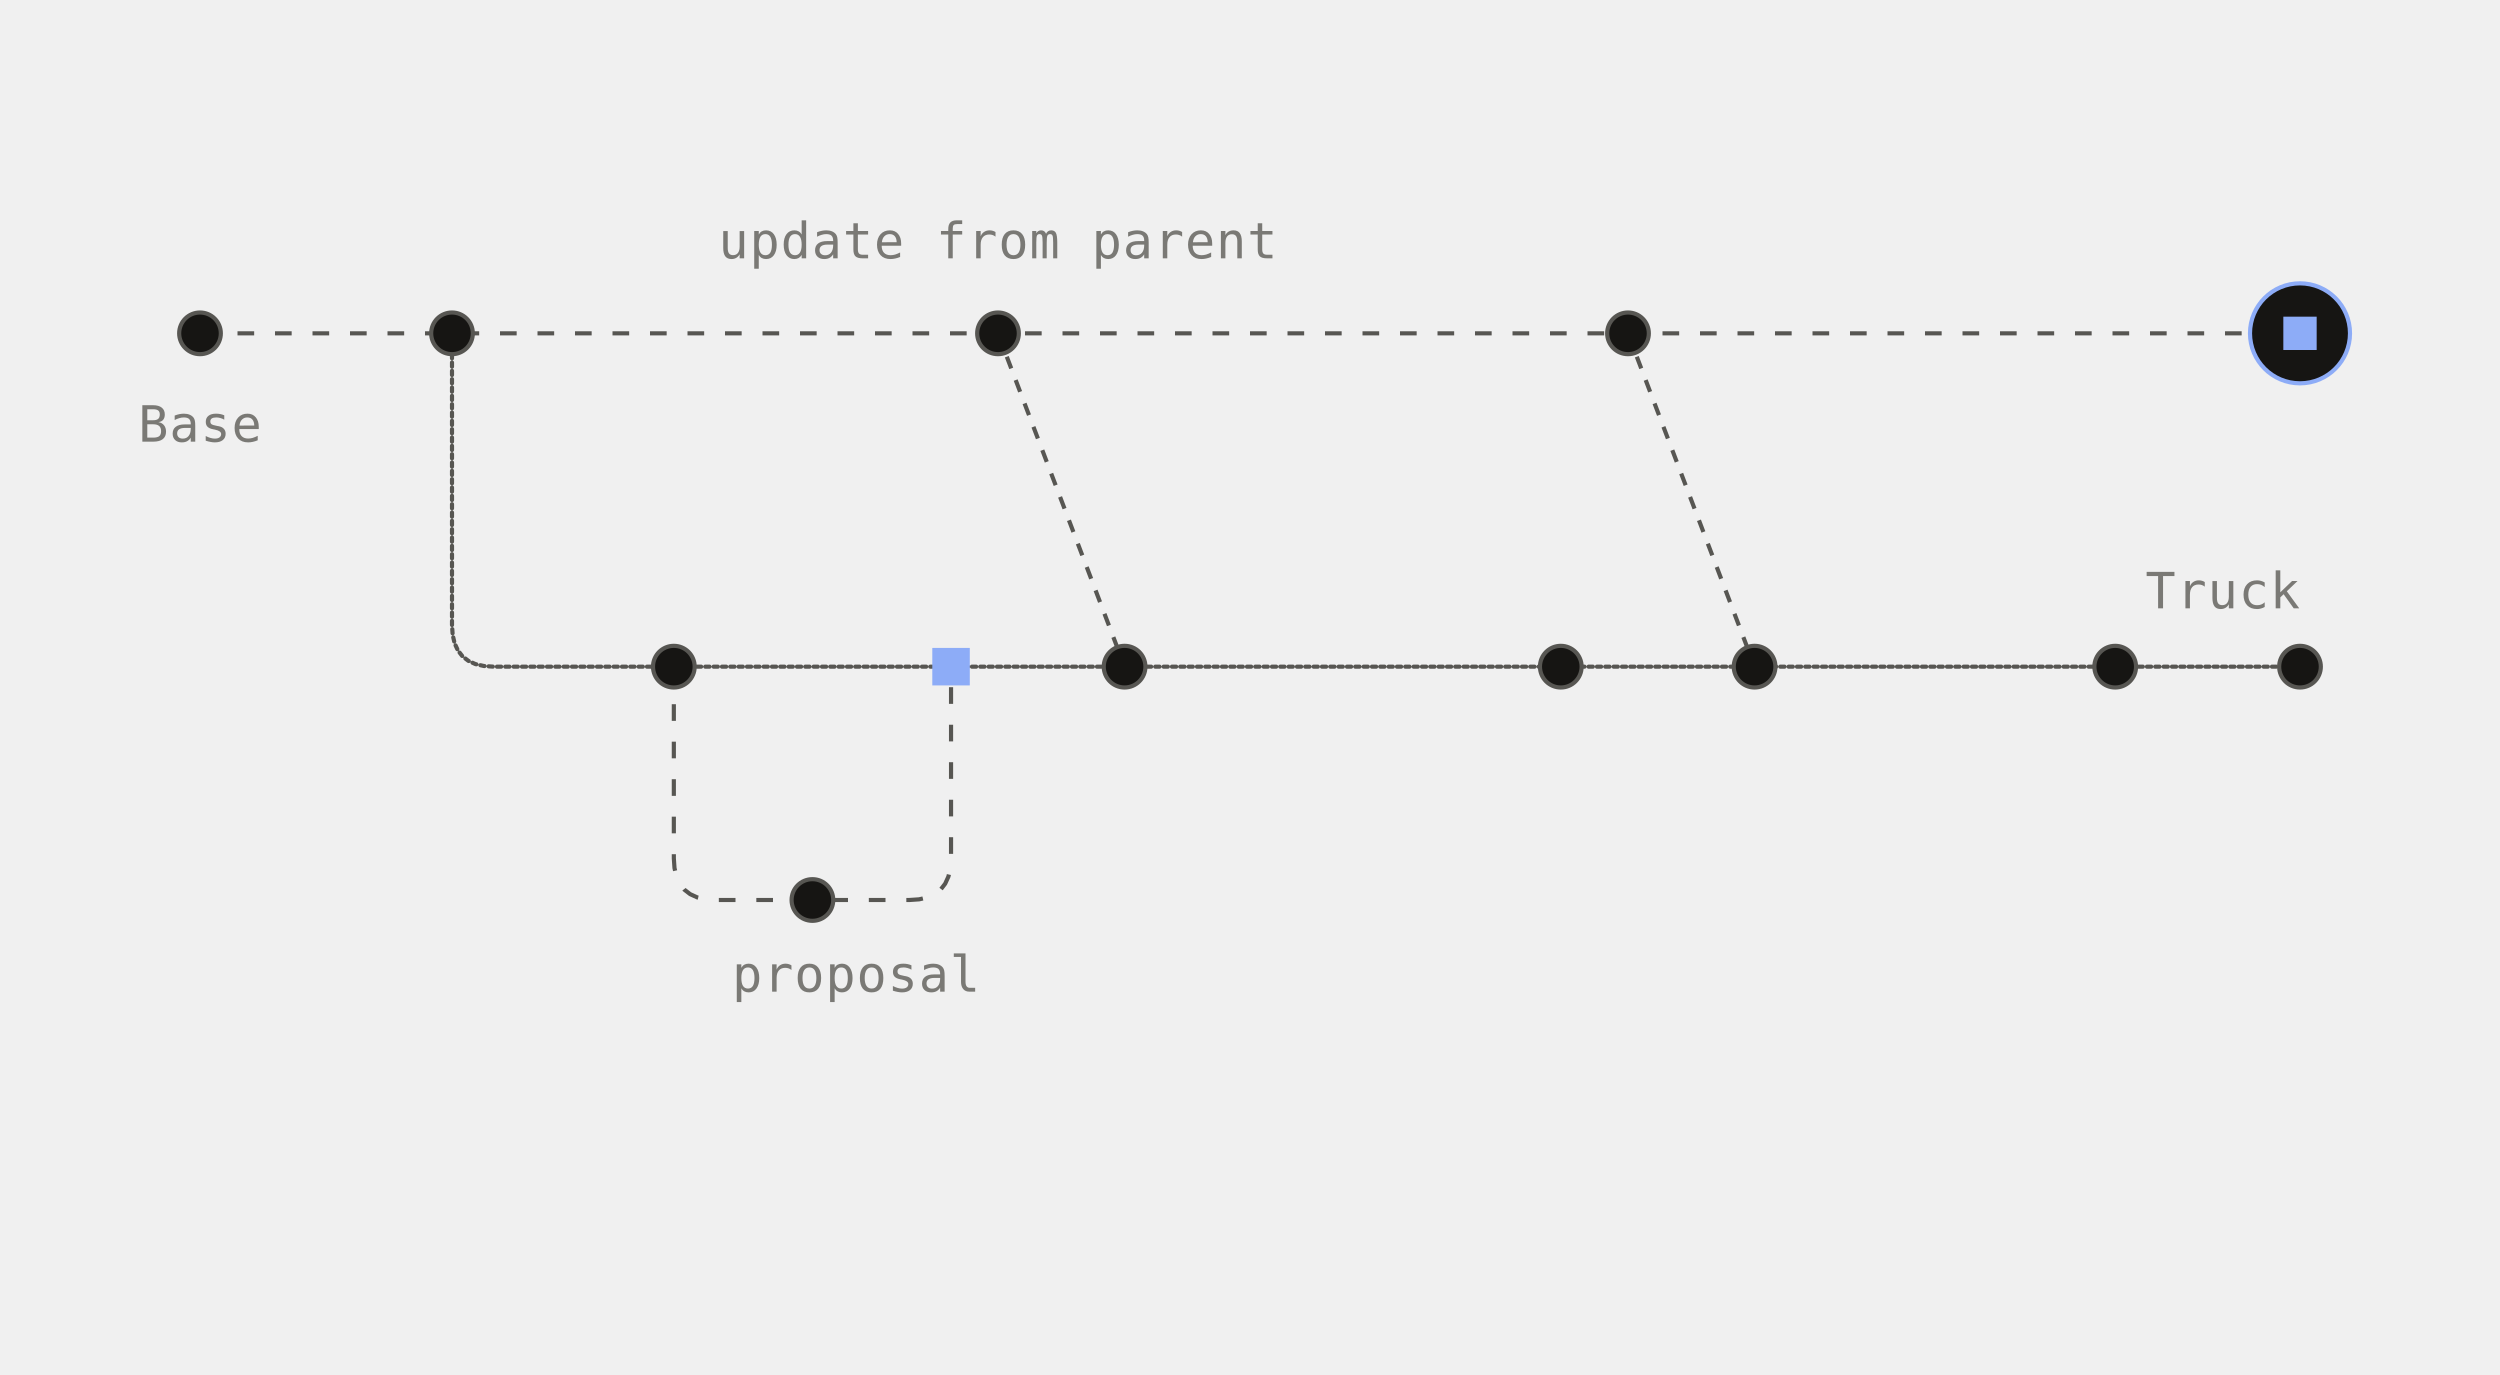
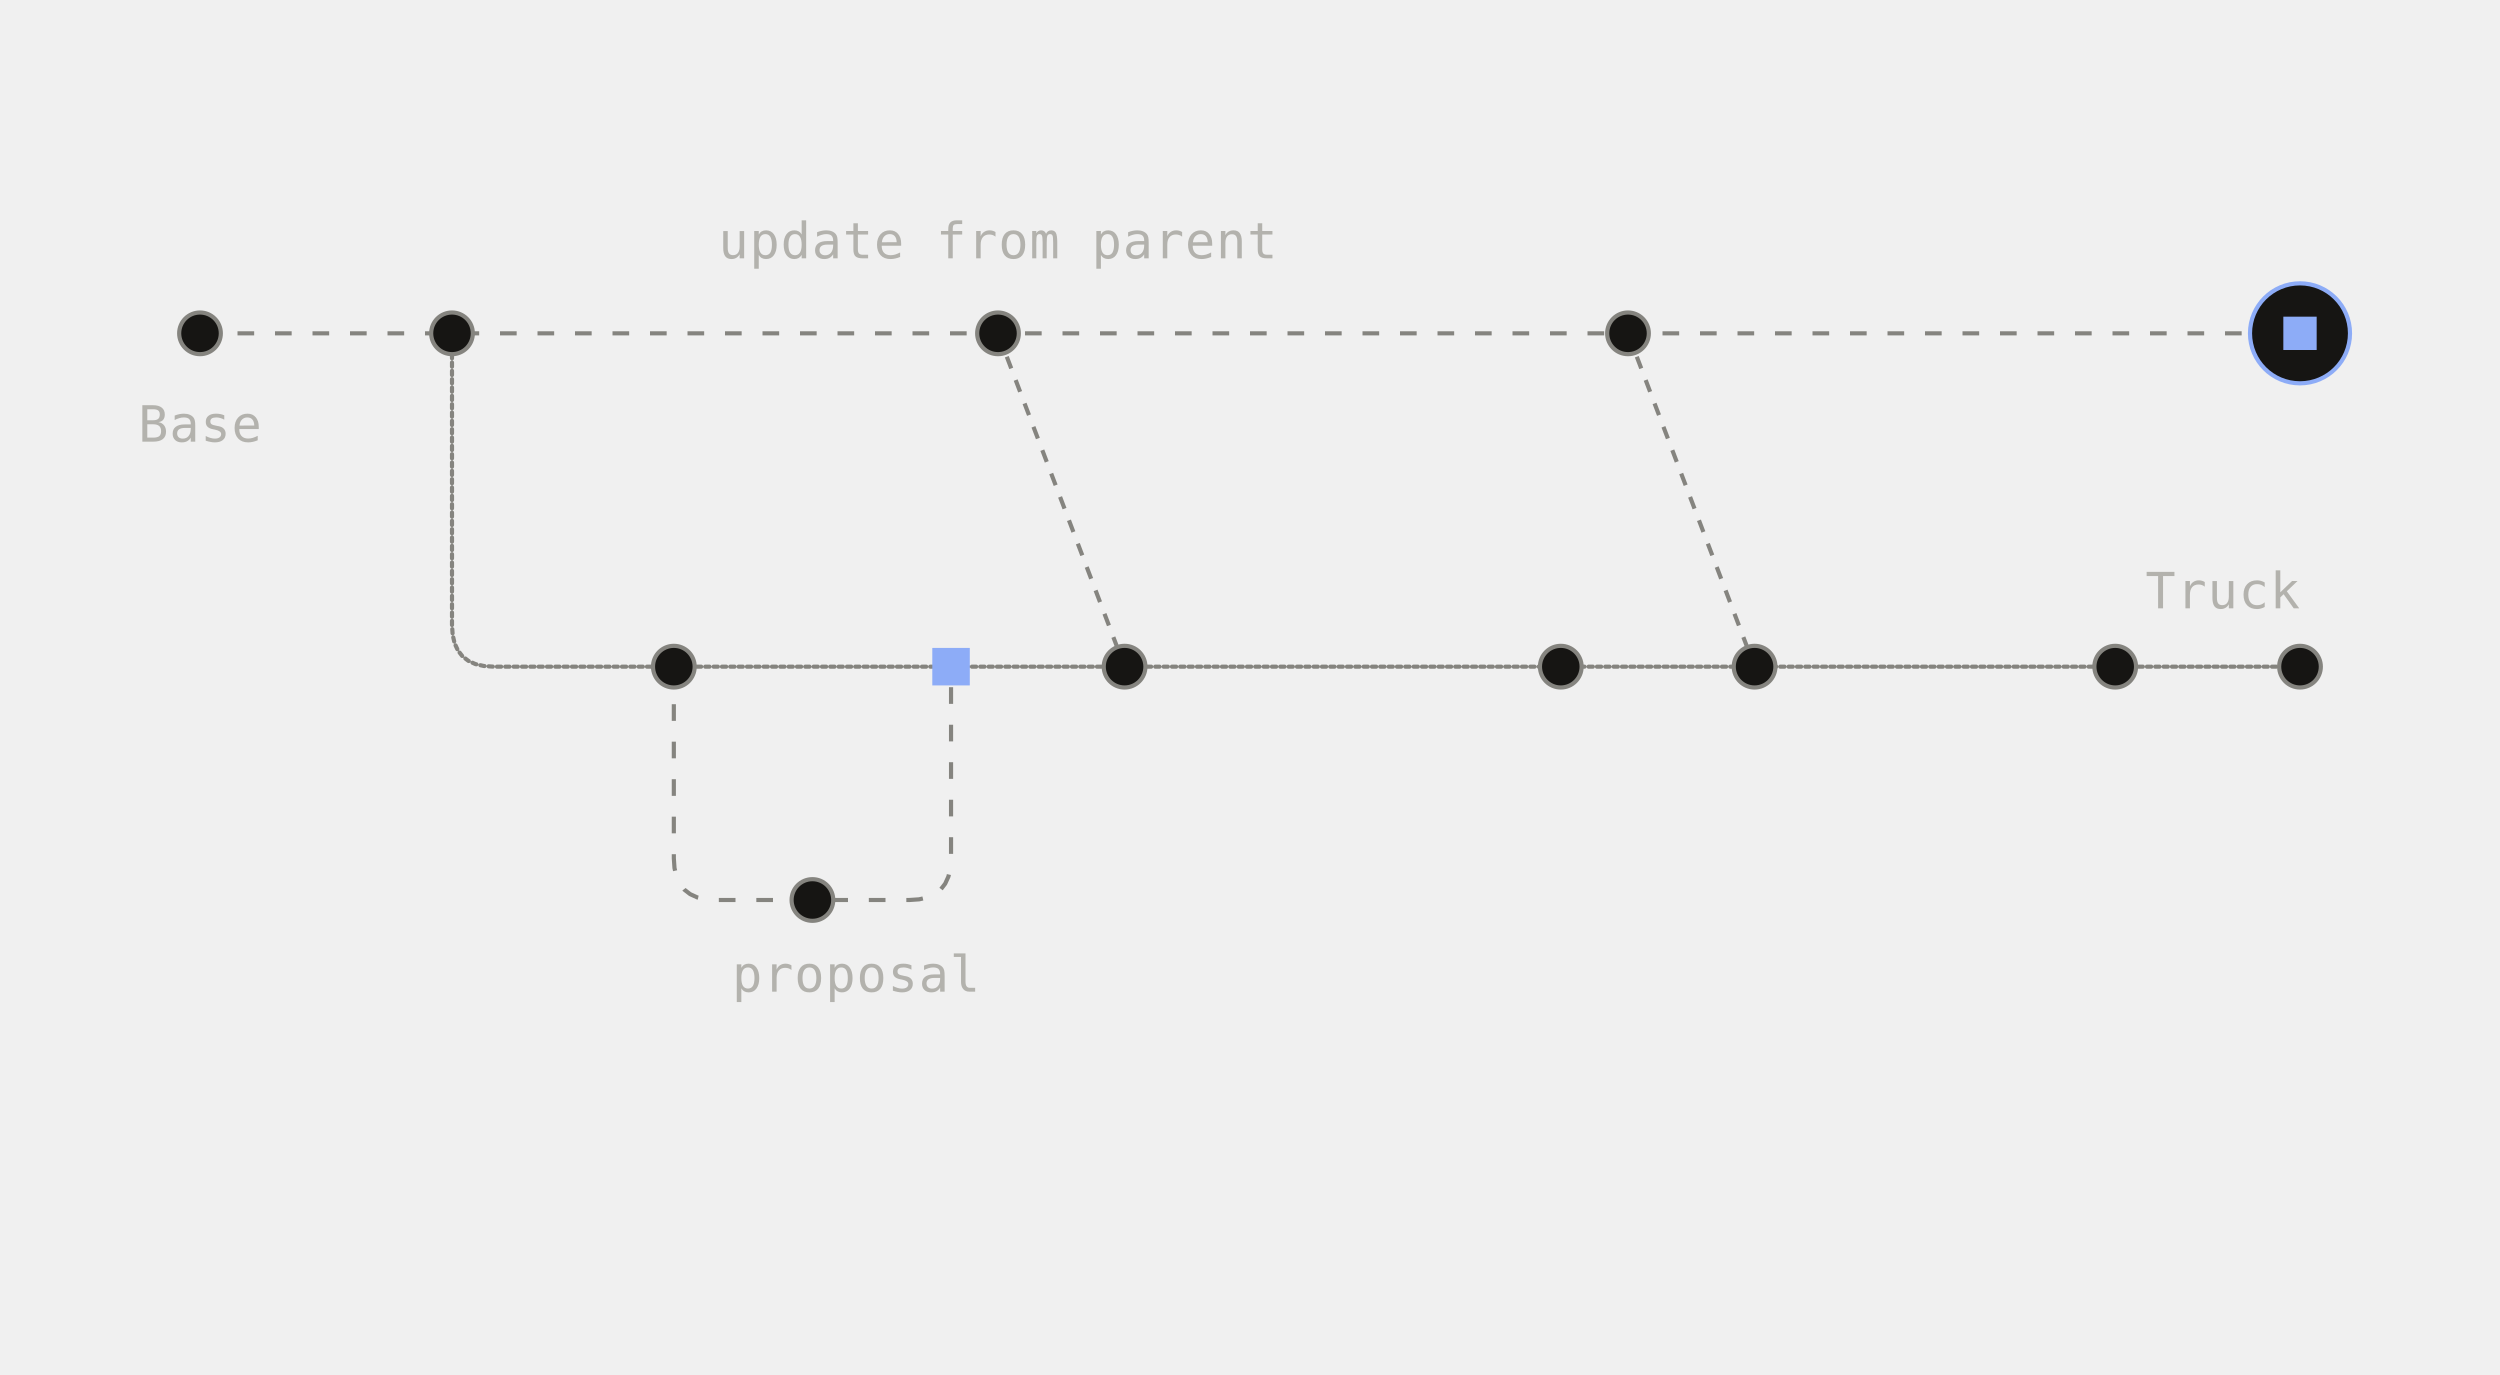
<svg xmlns="http://www.w3.org/2000/svg" width="600" height="330" viewBox="0 0 600 330" fill="none" role="img" class="fi1dnjj">
  <style>.fi1dnjj-p,.fi1dnjj-f,.fi1dnjj-r{transform-box:fill-box;transform-origin:center;animation-fill-mode:both}
.fi1dnjj-p{animation-name:fi1dnjj-pop;animation-duration:0.6s;animation-timing-function:cubic-bezier(.34,1.56,.64,1)}
@supports (animation-timing-function:linear(0,1)){.fi1dnjj-p{animation-timing-function:linear(0, 0.083, 0.269, 0.487, 0.691, 0.855, 0.972, 1.043, 1.078, 1.086, 1.078, 1.061, 1.043, 1.025, 1.011, 1.002, 0.996, 0.993, 0.993, 0.993, 0.995, 0.996, 0.998, 0.999, 1)}}
.fi1dnjj-f{animation-name:fi1dnjj-fade;animation-duration:0.5s;animation-timing-function:ease-out}
.fi1dnjj-r{animation-name:fi1dnjj-rise;animation-duration:.7s;animation-timing-function:cubic-bezier(0.22,1,0.36,1)}
.fi1dnjj-d{animation-name:fi1dnjj-draw;animation-timing-function:cubic-bezier(0.65,0,0.35,1);animation-fill-mode:both}
.fi1dnjj-m{animation:fi1dnjj-march 2.6s linear infinite}
.fi1dnjj-pulse{animation:fi1dnjj-pulse 2.4s ease-in-out infinite}
@keyframes fi1dnjj-pop{from{transform:scale(0);opacity:0}to{transform:scale(1);opacity:1}}
@keyframes fi1dnjj-fade{from{opacity:0}to{opacity:1}}
@keyframes fi1dnjj-rise{from{opacity:0;transform:translateY(6px)}to{opacity:1;transform:none}}
@keyframes fi1dnjj-draw{from{stroke-dashoffset:1}to{stroke-dashoffset:0}}
@keyframes fi1dnjj-march{from{stroke-dashoffset:0}to{stroke-dashoffset:-18}}
@keyframes fi1dnjj-pulse{0%,100%{opacity:1}50%{opacity:.35}}
@media (prefers-reduced-motion:reduce){.fi1dnjj *{animation:none!important}.fi1dnjj .fi1dnjj-d{stroke-dashoffset:0}.fi1dnjj .fi1dnjj-t{display:none}}</style>
  <defs>
    <mask id="fi1dnjj-k0" maskUnits="userSpaceOnUse" x="-600" y="-330" width="1800" height="990">
      <path d="M48 80L552 80" stroke="#fff" stroke-width="7" fill="none" stroke-linecap="round" stroke-linejoin="round" pathLength="1" stroke-dasharray="1 1" stroke-dashoffset="1" class="fi1dnjj-d" style="animation-duration:0.9s;animation-delay:0.05s" />
    </mask>
    <mask id="fi1dnjj-k1" maskUnits="userSpaceOnUse" x="-600" y="-330" width="1800" height="990">
      <path d="M239.5 80L269.9 160" stroke="#fff" stroke-width="7" fill="none" stroke-linecap="round" stroke-linejoin="round" pathLength="1" stroke-dasharray="1 1" stroke-dashoffset="1" class="fi1dnjj-d" style="animation-duration:0.35s;animation-delay:0.89s" />
    </mask>
    <mask id="fi1dnjj-k2" maskUnits="userSpaceOnUse" x="-600" y="-330" width="1800" height="990">
      <path d="M390.7 80L421.1 160" stroke="#fff" stroke-width="7" fill="none" stroke-linecap="round" stroke-linejoin="round" pathLength="1" stroke-dasharray="1 1" stroke-dashoffset="1" class="fi1dnjj-d" style="animation-duration:0.35s;animation-delay:1.03s" />
    </mask>
    <mask id="fi1dnjj-k3" maskUnits="userSpaceOnUse" x="-600" y="-330" width="1800" height="990">
      <path d="M161.72 160L161.72 206L161.88 208.34L162.35 210.38L163.13 212.09L164.22 213.5L165.63 214.59L167.35 215.38L169.38 215.84L171.72 216L218.25 216L220.59 215.84L222.62 215.38L224.34 214.59L225.75 213.5L226.84 212.09L227.62 210.38L228.09 208.34L228.25 206L228.25 160" stroke="#fff" stroke-width="7" fill="none" stroke-linecap="round" stroke-linejoin="round" pathLength="1" stroke-dasharray="1 1" stroke-dashoffset="1" class="fi1dnjj-d" style="animation-duration:0.66s;animation-delay:1.2s" />
    </mask>
  </defs>
-   <path d="M48 80L552 80" fill="none" stroke="#575652" stroke-width="1" stroke-dasharray="4 5" stroke-linejoin="round" mask="url(#fi1dnjj-k0)" class="fi1dnjj-m" />
-   <path d="M108.48 80L108.48 150L108.64 152.34L109.1 154.38L109.89 156.09L110.98 157.5L112.39 158.59L114.1 159.38L116.14 159.84L118.48 160L552 160" fill="none" stroke="#575652" stroke-width="1" stroke-dasharray="1 1" stroke-linecap="round" stroke-linejoin="round" pathLength="1" stroke-dashoffset="1" class="fi1dnjj-d" style="animation-duration:0.9s;animation-delay:0.2s" />
-   <path d="M239.5 80L269.9 160" fill="none" stroke="#575652" stroke-width="1" stroke-dasharray="3 3" stroke-linejoin="round" mask="url(#fi1dnjj-k1)" class="fi1dnjj-m" />
-   <path d="M390.7 80L421.1 160" fill="none" stroke="#575652" stroke-width="1" stroke-dasharray="3 3" stroke-linejoin="round" mask="url(#fi1dnjj-k2)" class="fi1dnjj-m" />
+   <path d="M48 80L552 80" fill="none" stroke="#85847F" stroke-width="1" stroke-dasharray="4 5" stroke-linejoin="round" mask="url(#fi1dnjj-k0)" class="fi1dnjj-m" />
+   <path d="M108.48 80L108.48 150L108.64 152.34L109.1 154.38L109.89 156.09L110.98 157.5L112.39 158.59L114.1 159.38L116.14 159.84L118.48 160L552 160" fill="none" stroke="#85847F" stroke-width="1" stroke-dasharray="1 1" stroke-linecap="round" stroke-linejoin="round" pathLength="1" stroke-dashoffset="1" class="fi1dnjj-d" style="animation-duration:0.9s;animation-delay:0.2s" />
+   <path d="M239.5 80L269.9 160" fill="none" stroke="#85847F" stroke-width="1" stroke-dasharray="3 3" stroke-linejoin="round" mask="url(#fi1dnjj-k1)" class="fi1dnjj-m" />
+   <path d="M390.7 80L421.1 160" fill="none" stroke="#85847F" stroke-width="1" stroke-dasharray="3 3" stroke-linejoin="round" mask="url(#fi1dnjj-k2)" class="fi1dnjj-m" />
  <path d="M108.5 160L552 160" fill="none" stroke-dasharray="1 1" stroke-linecap="round" stroke-linejoin="round" pathLength="1" stroke-dashoffset="1" class="fi1dnjj-d" style="animation-duration:0.9s;animation-delay:1.06s" />
-   <path d="M161.72 160L161.72 206L161.88 208.34L162.35 210.38L163.13 212.09L164.22 213.5L165.63 214.59L167.35 215.38L169.38 215.84L171.72 216L218.25 216L220.59 215.84L222.62 215.38L224.34 214.59L225.75 213.5L226.84 212.09L227.62 210.38L228.09 208.34L228.25 206L228.25 160" fill="none" stroke="#575652" stroke-width="1" stroke-dasharray="4 5" stroke-linejoin="round" mask="url(#fi1dnjj-k3)" class="fi1dnjj-m" />
+   <path d="M161.72 160L161.72 206L161.88 208.34L162.35 210.38L163.13 212.09L164.22 213.5L165.63 214.59L167.35 215.38L169.38 215.84L171.72 216L218.25 216L220.59 215.84L222.62 215.38L224.34 214.59L225.75 213.5L226.84 212.09L227.62 210.38L228.09 208.34L228.25 206L228.25 160" fill="none" stroke="#85847F" stroke-width="1" stroke-dasharray="4 5" stroke-linejoin="round" mask="url(#fi1dnjj-k3)" class="fi1dnjj-m" />
  <g class="fi1dnjj-p" style="animation-delay:0.32s">
-     <circle cx="239.52" cy="80" r="5" fill="#161513" stroke="#575652" stroke-width="1" />
+     <circle cx="239.52" cy="80" r="5" fill="#161513" stroke="#85847F" stroke-width="1" />
  </g>
  <g class="fi1dnjj-p" style="animation-delay:0.51s">
-     <circle cx="390.72" cy="80" r="5" fill="#161513" stroke="#575652" stroke-width="1" />
+     <circle cx="390.72" cy="80" r="5" fill="#161513" stroke="#85847F" stroke-width="1" />
  </g>
  <g class="fi1dnjj-p" style="animation-delay:0.15s">
-     <circle cx="108.48" cy="80" r="5" fill="#161513" stroke="#575652" stroke-width="1" />
+     <circle cx="108.48" cy="80" r="5" fill="#161513" stroke="#85847F" stroke-width="1" />
  </g>
  <g class="fi1dnjj-p" style="animation-delay:0.63s">
-     <circle cx="374.59" cy="160" r="5" fill="#161513" stroke="#575652" stroke-width="1" />
+     <circle cx="374.59" cy="160" r="5" fill="#161513" stroke="#85847F" stroke-width="1" />
  </g>
  <g class="fi1dnjj-p" style="animation-delay:0.79s">
-     <circle cx="507.65" cy="160" r="5" fill="#161513" stroke="#575652" stroke-width="1" />
+     <circle cx="507.65" cy="160" r="5" fill="#161513" stroke="#85847F" stroke-width="1" />
  </g>
  <g class="fi1dnjj-p" style="animation-delay:0.85s">
-     <circle cx="552" cy="160" r="5" fill="#161513" stroke="#575652" stroke-width="1" />
+     <circle cx="552" cy="160" r="5" fill="#161513" stroke="#85847F" stroke-width="1" />
  </g>
  <g class="fi1dnjj-p" style="animation-delay:0.68s">
    <circle cx="552" cy="80" r="12" fill="#161513" stroke="#8DACF7" stroke-width="1" />
    <rect x="548" y="76" width="8" height="8" fill="#8DACF7" />
  </g>
  <g class="fi1dnjj-p" style="animation-delay:0.1s">
-     <circle cx="48" cy="80" r="5" fill="#161513" stroke="#575652" stroke-width="1" />
+     <circle cx="48" cy="80" r="5" fill="#161513" stroke="#85847F" stroke-width="1" />
  </g>
  <g class="fi1dnjj-p" style="animation-delay:0.93s">
-     <circle cx="269.9" cy="160" r="5" fill="#161513" stroke="#575652" stroke-width="1" />
+     <circle cx="269.9" cy="160" r="5" fill="#161513" stroke="#85847F" stroke-width="1" />
  </g>
  <g class="fi1dnjj-p" style="animation-delay:1.07s">
-     <circle cx="421.1" cy="160" r="5" fill="#161513" stroke="#575652" stroke-width="1" />
+     <circle cx="421.1" cy="160" r="5" fill="#161513" stroke="#85847F" stroke-width="1" />
  </g>
  <g class="fi1dnjj-p" style="animation-delay:1.16s">
-     <circle cx="161.72" cy="160" r="5" fill="#161513" stroke="#575652" stroke-width="1" />
+     <circle cx="161.72" cy="160" r="5" fill="#161513" stroke="#85847F" stroke-width="1" />
  </g>
  <g class="fi1dnjj-p" style="animation-delay:1.46s">
-     <circle cx="194.98" cy="216" r="5" fill="#161513" stroke="#575652" stroke-width="1" />
+     <circle cx="194.98" cy="216" r="5" fill="#161513" stroke="#85847F" stroke-width="1" />
  </g>
  <g class="fi1dnjj-p" style="animation-delay:1.7s">
    <rect x="223.75" y="155.5" width="9" height="9" fill="#8DACF7" />
  </g>
  <g class="fi1dnjj-t" opacity="0">
    <rect x="-2.5" y="-2.5" width="5" height="5" fill="#8DACF7" />
    <animateMotion path="M239.5 80L269.9 160" dur="2.6s" begin="1.32s" repeatCount="indefinite" calcMode="spline" keyTimes="0;0.75;1" keyPoints="0;1;1" keySplines="0.65 0 0.35 1;0 0 1 1" />
    <animate attributeName="opacity" values="0;1;1;0;0" keyTimes="0;0.08;0.75;0.85;1" dur="2.6s" begin="1.32s" repeatCount="indefinite" />
  </g>
  <g class="fi1dnjj-t" opacity="0">
    <rect x="-2.5" y="-2.5" width="5" height="5" fill="#8DACF7" />
    <animateMotion path="M390.7 80L421.1 160" dur="2.6s" begin="2.69s" repeatCount="indefinite" calcMode="spline" keyTimes="0;0.75;1" keyPoints="0;1;1" keySplines="0.65 0 0.35 1;0 0 1 1" />
    <animate attributeName="opacity" values="0;1;1;0;0" keyTimes="0;0.08;0.75;0.85;1" dur="2.6s" begin="2.69s" repeatCount="indefinite" />
  </g>
  <g class="fi1dnjj-f" style="animation-delay:1.77s">
-     <text x="48" y="106" fill="#7A7975" font-family="'Commit Mono', 'IBM Plex Mono', ui-monospace, SFMono-Regular, Menlo, monospace" font-size="12" text-anchor="middle" letter-spacing="0.24">Base</text>
+     <text x="48" y="106" fill="#B3B2AD" font-family="'Commit Mono', 'IBM Plex Mono', ui-monospace, SFMono-Regular, Menlo, monospace" font-size="12" text-anchor="middle" letter-spacing="0.24">Base</text>
  </g>
  <g class="fi1dnjj-f" style="animation-delay:1.84s">
-     <text x="552" y="146" fill="#7A7975" font-family="'Commit Mono', 'IBM Plex Mono', ui-monospace, SFMono-Regular, Menlo, monospace" font-size="12" text-anchor="end" letter-spacing="0.24">Truck</text>
+     <text x="552" y="146" fill="#B3B2AD" font-family="'Commit Mono', 'IBM Plex Mono', ui-monospace, SFMono-Regular, Menlo, monospace" font-size="12" text-anchor="end" letter-spacing="0.24">Truck</text>
  </g>
  <g class="fi1dnjj-f" style="animation-delay:1.91s">
-     <text x="239.5" y="62" fill="#7A7975" font-family="'Commit Mono', 'IBM Plex Mono', ui-monospace, SFMono-Regular, Menlo, monospace" font-size="12" text-anchor="middle" letter-spacing="0.24">update from parent</text>
+     <text x="239.5" y="62" fill="#B3B2AD" font-family="'Commit Mono', 'IBM Plex Mono', ui-monospace, SFMono-Regular, Menlo, monospace" font-size="12" text-anchor="middle" letter-spacing="0.24">update from parent</text>
  </g>
  <g class="fi1dnjj-f" style="animation-delay:1.98s">
-     <text x="175.72" y="238" fill="#7A7975" font-family="'Commit Mono', 'IBM Plex Mono', ui-monospace, SFMono-Regular, Menlo, monospace" font-size="12" text-anchor="start" letter-spacing="0.24">proposal</text>
+     <text x="175.72" y="238" fill="#B3B2AD" font-family="'Commit Mono', 'IBM Plex Mono', ui-monospace, SFMono-Regular, Menlo, monospace" font-size="12" text-anchor="start" letter-spacing="0.24">proposal</text>
  </g>
</svg>
